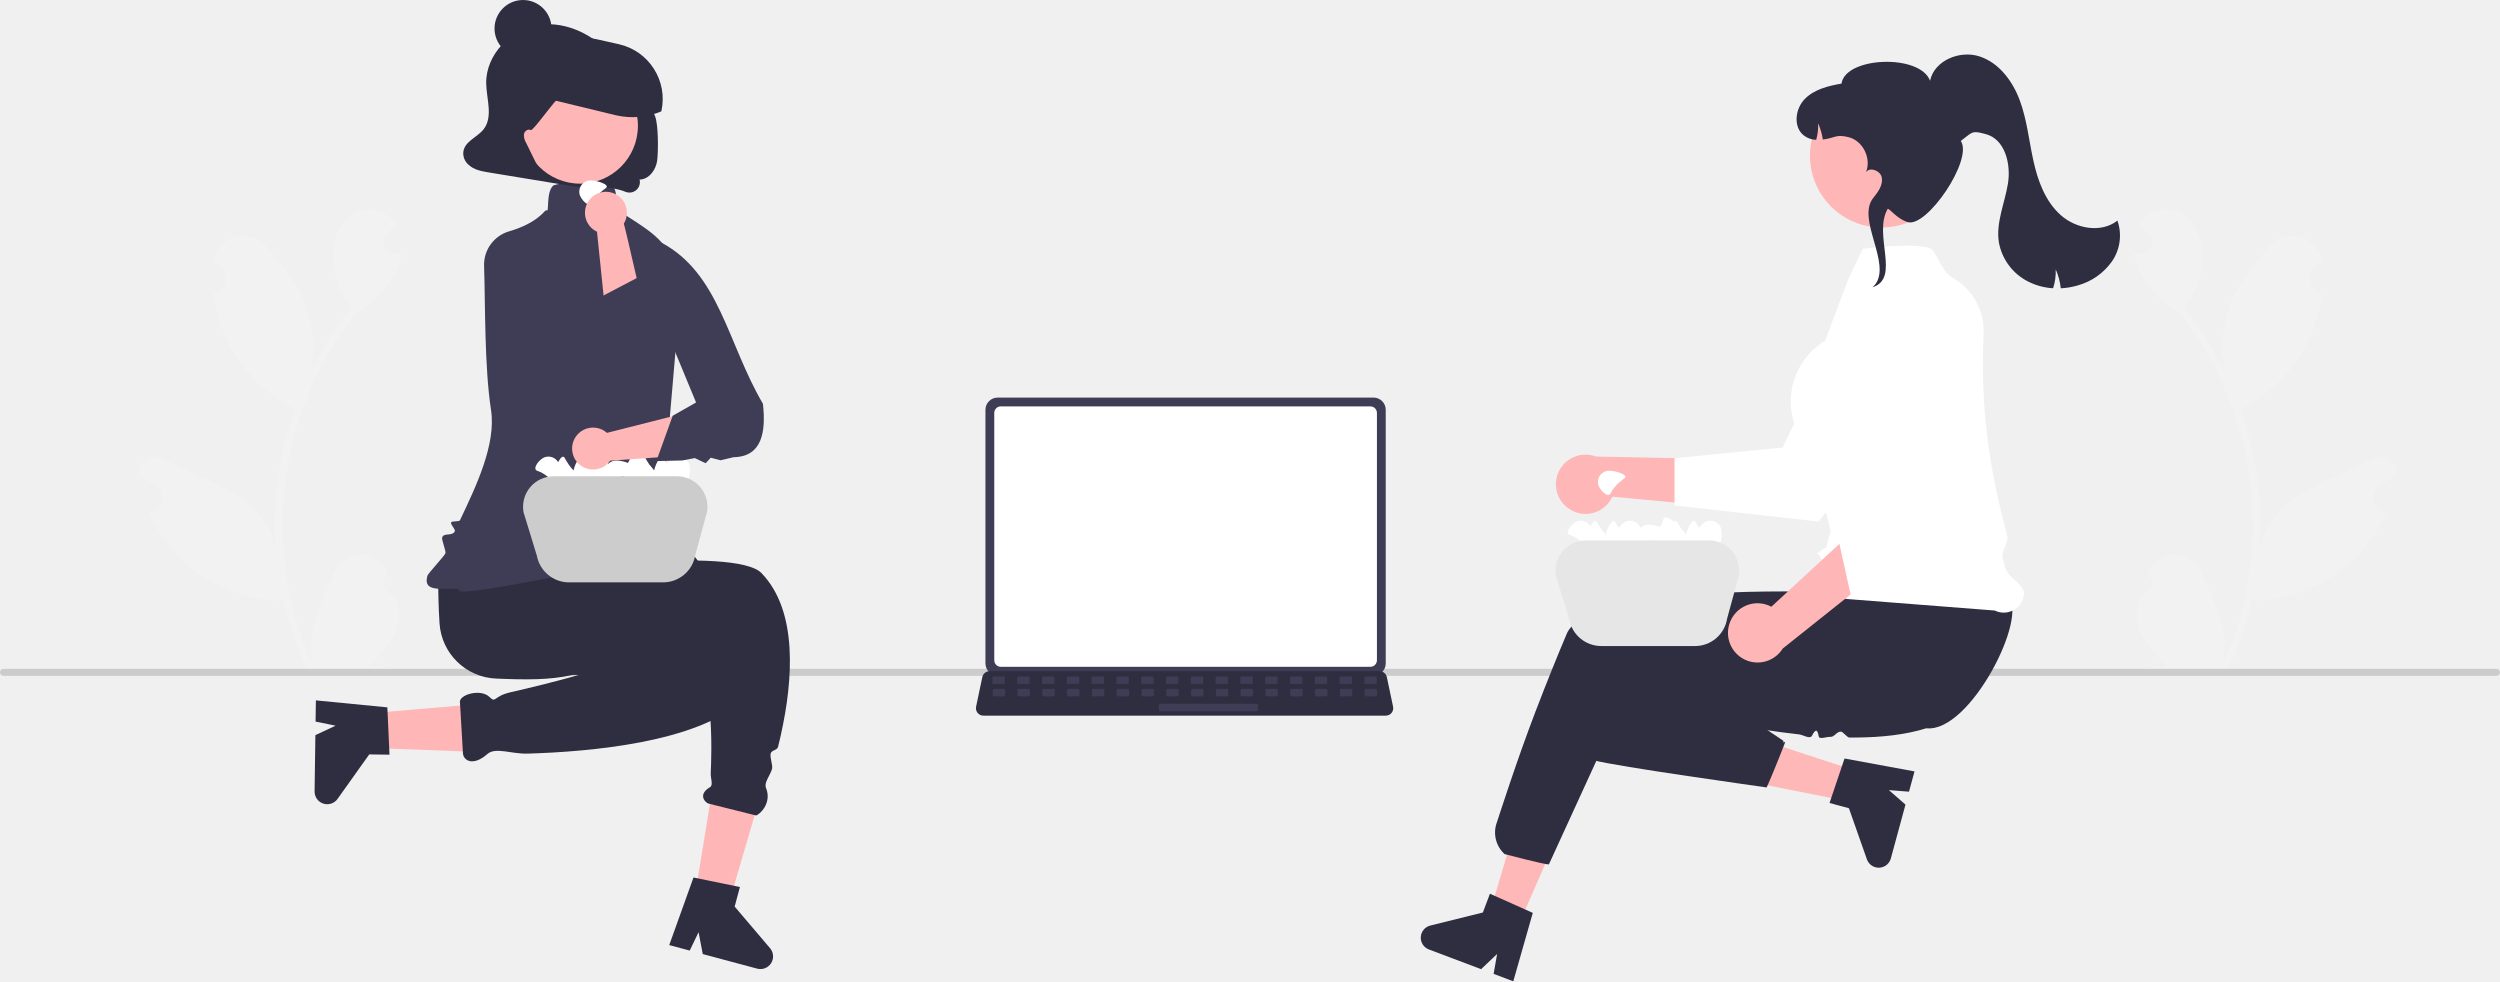
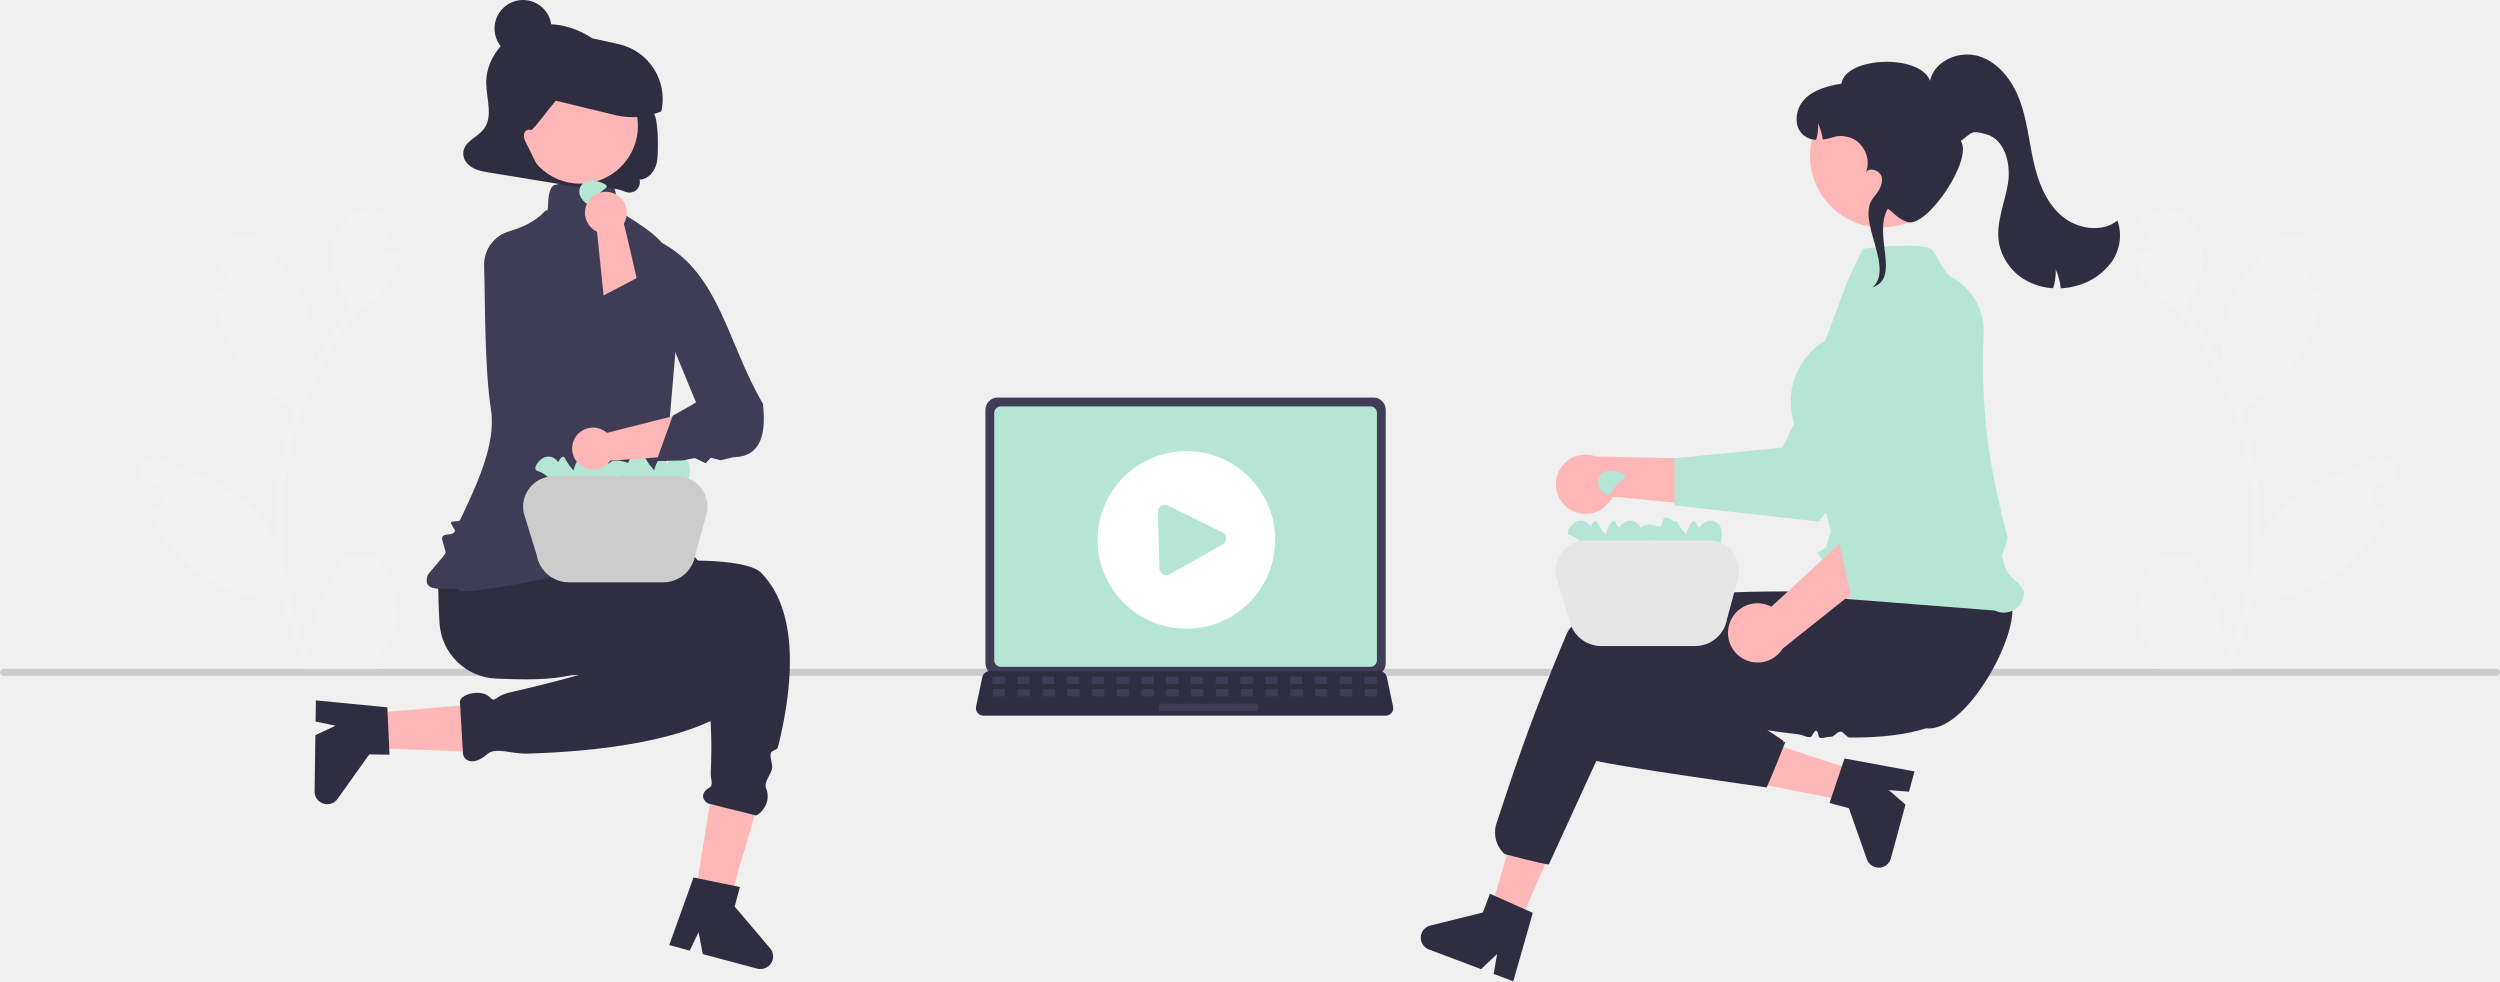
<svg xmlns="http://www.w3.org/2000/svg" data-name="Layer 1" width="844.67" height="331.552" viewBox="0 0 844.67 331.552">
  <path d="M310.953,485.024a3.613,3.613,0,0,1-2.619-6.263c.091-.362.156-.622.248-.984a9.707,9.707,0,0,0-17.997-.17c-4.282,10.023-9.825,20.4-7.068,31.44-18.206-38.585-12.015-86.582,14.891-119.58,7.437-4.097,13.465-11.376,15.034-19.827-3.681,1.247-8.27-1.747-5.502-5.624,1.2-1.482,2.411-2.952,3.61-4.434-13.982-14.89-30.641,8.512-15.251,28.609a115.847,115.847,0,0,0-13.011,20.352,48.709,48.709,0,0,0-2.908-22.624c-2.783-6.715-8.001-12.37-12.595-18.175-5.586-7.073-17.083-3.81-17.835,5.166,5.155,1.694,5.825,9.141-.072,10.16,1.545,16.698,12.453,32.043,27.478,39.366a116.299,116.299,0,0,0-6.355,48.611c-2.652-19.25-23.316-23.921-37.759-31.572a5.626,5.626,0,0,0-8.58,5.699,32.495,32.495,0,0,1,5.696,3.005,4.911,4.911,0,0,1-2.282,8.965c7.28,18.018,26.102,30.117,45.434,30.049a119.563,119.563,0,0,0,8.032,23.447H310.234c.103-.319.195-.648.288-.967a32.598,32.598,0,0,1-7.939-.473c7.026-8.319,12.46-12.563,8.371-24.177Z" transform="translate(-177.665 -284.224)" fill="#f2f2f2" />
  <path d="M901.054,485.024a3.613,3.613,0,0,0,2.619-6.263c-.091-.362-.156-.622-.248-.984a9.707,9.707,0,0,1,17.997-.17c4.282,10.023,9.825,20.4,7.068,31.44,18.206-38.585,12.015-86.582-14.891-119.58-7.437-4.097-13.465-11.376-15.034-19.827,3.681,1.247,8.27-1.747,5.502-5.624-1.2-1.482-2.411-2.952-3.61-4.434,13.982-14.89,30.641,8.512,15.251,28.609a115.847,115.847,0,0,1,13.011,20.352,48.709,48.709,0,0,1,2.908-22.624c2.783-6.715,8.001-12.37,12.595-18.175,5.586-7.073,17.083-3.81,17.835,5.166-5.155,1.694-5.825,9.141.072,10.16-1.545,16.698-12.453,32.043-27.478,39.366a116.299,116.299,0,0,1,6.355,48.611c2.652-19.25,23.316-23.921,37.759-31.572a5.626,5.626,0,0,1,8.58,5.699A32.495,32.495,0,0,0,981.648,448.18a4.911,4.911,0,0,0,2.282,8.965c-7.28,18.018-26.102,30.117-45.434,30.049a119.562,119.562,0,0,1-8.032,23.447H901.773c-.103-.319-.195-.648-.288-.967a32.598,32.598,0,0,0,7.939-.473c-7.026-8.319-12.46-12.563-8.371-24.177Z" transform="translate(-177.665 -284.224)" fill="#f2f2f2" />
  <path d="M177.665,511.387a1.186,1.186,0,0,0,1.19,1.19h842.29a1.19,1.19,0,0,0,0-2.38H178.855A1.187,1.187,0,0,0,177.665,511.387Z" transform="translate(-177.665 -284.224)" fill="#ccc" />
  <path d="M326.17,494.865c-.399-5.847-.401-11.429-.516-15.733-.233-8.766,18.673-8.141,28.839-8.411l36.913-1.75c10.166-.27,18.627,6.642,18.86,15.408s-7.848,16.118-18.014,16.389c-14.932,12.961-26.514,13.592-46.998,12.725A19.981,19.981,0,0,1,326.17,494.865Z" transform="translate(-177.665 -284.224)" fill="#2f2e41" />
  <polygon points="233.382 311.33 243.958 313.058 255.656 273.087 240.047 270.537 233.382 311.33" fill="#ffb6b6" />
  <path d="M415.25,512.207c-19.719,4.849-34.279-.612-46.272.096C362.161,500.8,340.4,486.189,352.273,480.039c6.612-3.425,73.828-11.321,82.652-2.208,12.424,12.831,10.689,36.168,6.575,54.659q-.165.74-.334,1.47-.313,1.346-.639,2.652c-.274,1.097-2.166,1.079-2.449,2.126-.398,1.478.811,3.994.409,5.354-.689,2.33-2.772,4.521-2.007,6.377,2.109,5.119-2.246,9.098-3.401,9.269l-16-4c-1.13-.266-3.781-3.074.457-5.539,1.2-.698.187-2.983.265-4.735.048-1.077.091-2.212.124-3.393.044-1.569.072-3.218.075-4.915C418.015,528.782,417.431,519.222,415.25,512.207Z" transform="translate(-177.665 -284.224)" fill="#2f2e41" />
  <path d="M411.973,580.704l15.683,3.212L425.885,590.529l11.962,14.065a4.277,4.277,0,0,1-4.364,6.902l-18.377-4.921-1.416-7.39-2.988,6.211-6.929-1.855Z" transform="translate(-177.665 -284.224)" fill="#2f2e41" />
  <polygon points="116.249 241.73 117.164 252.407 158.783 253.959 157.432 238.2 116.249 241.73" fill="#ffb6b6" />
  <path d="M395.163,504.712c-18.189-6.661-24.99-22.897-30.837-39.935,9.483-9.427,22.538-23.561,31.409-13.556,4.94,5.572,44.25,53.361,37.577,64.148-10.268,16.597-43.775,21.699-69.035,23.12q-2.317.13-4.534.221-2.036.084-3.97.14c-5.218.151-10.716-2.268-13.418.116-4.868,4.297-8.114,2.225-8.274-.228l-1-17c-.729-2.735,6.938-5.027,10-2,2.2,2.175,1.261-.297,7.036-1.613C364.076,514.944,383.387,510.004,395.163,504.712Z" transform="translate(-177.665 -284.224)" fill="#2f2e41" />
  <path d="M308.539,523.215l.727,15.992-6.846-.097-10.707,15.042a4.277,4.277,0,0,1-7.76-2.54l.27-19.022,6.818-3.183-6.753-1.376.102-7.172Z" transform="translate(-177.665 -284.224)" fill="#2f2e41" />
  <path d="M332.691,483.711a.501.501,0,0,1,.016-.519c-6.142-.228-12.239,1.179-10.628-4.453.23-.805,5.758-6.688,6.08-7.57.28-.766-1.418-4.612-1.08-5.43.661-1.603,3.432-.25,4.254-2.025.289-.625-1.556-2.333-1.254-2.975.284-.604,2.716-.142,3.009-.761,5.502-11.625,12.251-25.651,10.476-37.236-2.249-14.682-1.907-35.517-2.342-48.693a11.758,11.758,0,0,1,8.506-11.68c4.013-1.167,8.824-3.223,12.017-6.782.835-.931.936.739,1.043-1.532.13-2.765.265-5.625,1.741-7.102l.064-.064.086-.029c6.216-2.07,16.711-.731,19.831-.01l.135.032.084.111c1.29,1.702,1.219,4.426,1.15,7.059-.062,2.37-.12.793.93,1.468q1.219.784,2.343,1.499c9.238,5.892,13.875,8.851,17.272,18.476a19.191,19.191,0,0,1,1.18,8.788c-1.212,9.632-6.359,80.231-8.42,82.693-.535.639.855,1.749,1.431,2.577.826,1.189-1.798,2.216-2.209,3.002-.28.535-1.003.785-2.277.785C391.329,473.338,334.088,486.321,332.691,483.711Zm.658-.099Z" transform="translate(-177.665 -284.224)" fill="#3f3d56" />
-   <path d="M372.75,444.19c1.788,1.123-1.712,3.823-3.823,3.823a3.823,3.823,0,0,1-3.823-3.823c0-2.111,2.369-7.128,3.345-5.256C368.716,439.445,370.417,442.725,372.75,444.19Z" transform="translate(-177.665 -284.224)" fill="#ffffff" />
-   <path d="M378.962,444.19c1.788,1.123-1.712,3.823-3.823,3.823a3.823,3.823,0,0,1-3.823-3.823c0-2.111,2.369-7.128,3.345-5.256C374.928,439.445,376.629,442.725,378.962,444.19Z" transform="translate(-177.665 -284.224)" fill="#ffffff" />
-   <path d="M375.993,443.332c-2.023-.606.631-4.141,2.666-4.703a3.823,3.823,0,0,1,4.703,2.666c.562,2.035-.384,7.502-1.824,5.958C381.146,446.831,378.632,444.122,375.993,443.332Z" transform="translate(-177.665 -284.224)" fill="#ffffff" />
-   <path d="M399.988,444.19c1.788,1.123-1.712,3.823-3.823,3.823a3.823,3.823,0,0,1-3.823-3.823c0-2.111,2.369-7.128,3.345-5.256C395.954,439.445,397.654,442.725,399.988,444.19Z" transform="translate(-177.665 -284.224)" fill="#ffffff" />
-   <path d="M406.2,444.19c1.788,1.123-1.712,3.823-3.823,3.823a3.823,3.823,0,0,1-3.823-3.823c0-2.111,2.369-7.128,3.345-5.256C402.166,439.445,403.866,442.725,406.2,444.19Z" transform="translate(-177.665 -284.224)" fill="#ffffff" />
-   <path d="M403.231,443.332c-2.023-.606.631-4.141,2.666-4.703a3.823,3.823,0,0,1,4.703,2.666c.562,2.035-.384,7.502-1.824,5.958C408.383,446.831,405.87,444.122,403.231,443.332Z" transform="translate(-177.665 -284.224)" fill="#ffffff" />
-   <path d="M359.268,443.332c-2.023-.606.631-4.141,2.666-4.703a3.823,3.823,0,0,1,4.703,2.666c.562,2.035-.384,7.502-1.824,5.958C364.421,446.831,361.907,444.122,359.268,443.332Z" transform="translate(-177.665 -284.224)" fill="#ffffff" />
-   <path d="M386.454,447.418c-.855,1.93-4.029-1.147-4.331-3.236a3.823,3.823,0,0,1,3.236-4.331c2.09-.302,7.394,1.324,5.681,2.558C390.572,442.746,387.569,444.899,386.454,447.418Z" transform="translate(-177.665 -284.224)" fill="#ffffff" />
-   <path d="M393.783,441.016c.509-2.049,4.166.434,4.824,2.441a3.823,3.823,0,0,1-2.44,4.824c-2.006.658-7.512-.028-6.037-1.54C390.532,446.328,393.118,443.69,393.783,441.016Z" transform="translate(-177.665 -284.224)" fill="#ffffff" />
-   <path d="M390.916,438.149c.509-2.049,4.166.434,4.824,2.441a3.823,3.823,0,0,1-2.441,4.824c-2.006.658-7.512-.028-6.037-1.54C387.665,443.461,390.251,440.822,390.916,438.149Z" transform="translate(-177.665 -284.224)" fill="#ffffff" />
+   <path d="M372.75,444.19c1.788,1.123-1.712,3.823-3.823,3.823a3.823,3.823,0,0,1-3.823-3.823c0-2.111,2.369-7.128,3.345-5.256C368.716,439.445,370.417,442.725,372.75,444.19Z" transform="translate(-177.665 -284.224)" fill="#b5e6d5" />
+   <path d="M378.962,444.19c1.788,1.123-1.712,3.823-3.823,3.823a3.823,3.823,0,0,1-3.823-3.823c0-2.111,2.369-7.128,3.345-5.256C374.928,439.445,376.629,442.725,378.962,444.19Z" transform="translate(-177.665 -284.224)" fill="#b5e6d5" />
+   <path d="M375.993,443.332c-2.023-.606.631-4.141,2.666-4.703a3.823,3.823,0,0,1,4.703,2.666c.562,2.035-.384,7.502-1.824,5.958C381.146,446.831,378.632,444.122,375.993,443.332Z" transform="translate(-177.665 -284.224)" fill="#b5e6d5" />
+   <path d="M399.988,444.19c1.788,1.123-1.712,3.823-3.823,3.823a3.823,3.823,0,0,1-3.823-3.823c0-2.111,2.369-7.128,3.345-5.256C395.954,439.445,397.654,442.725,399.988,444.19Z" transform="translate(-177.665 -284.224)" fill="#b5e6d5" />
+   <path d="M406.2,444.19c1.788,1.123-1.712,3.823-3.823,3.823a3.823,3.823,0,0,1-3.823-3.823c0-2.111,2.369-7.128,3.345-5.256C402.166,439.445,403.866,442.725,406.2,444.19Z" transform="translate(-177.665 -284.224)" fill="#b5e6d5" />
+   <path d="M403.231,443.332c-2.023-.606.631-4.141,2.666-4.703a3.823,3.823,0,0,1,4.703,2.666c.562,2.035-.384,7.502-1.824,5.958C408.383,446.831,405.87,444.122,403.231,443.332Z" transform="translate(-177.665 -284.224)" fill="#b5e6d5" />
+   <path d="M359.268,443.332c-2.023-.606.631-4.141,2.666-4.703a3.823,3.823,0,0,1,4.703,2.666c.562,2.035-.384,7.502-1.824,5.958C364.421,446.831,361.907,444.122,359.268,443.332Z" transform="translate(-177.665 -284.224)" fill="#b5e6d5" />
+   <path d="M386.454,447.418c-.855,1.93-4.029-1.147-4.331-3.236a3.823,3.823,0,0,1,3.236-4.331c2.09-.302,7.394,1.324,5.681,2.558C390.572,442.746,387.569,444.899,386.454,447.418Z" transform="translate(-177.665 -284.224)" fill="#b5e6d5" />
+   <path d="M393.783,441.016c.509-2.049,4.166.434,4.824,2.441a3.823,3.823,0,0,1-2.44,4.824c-2.006.658-7.512-.028-6.037-1.54C390.532,446.328,393.118,443.69,393.783,441.016Z" transform="translate(-177.665 -284.224)" fill="#b5e6d5" />
+   <path d="M390.916,438.149c.509-2.049,4.166.434,4.824,2.441a3.823,3.823,0,0,1-2.441,4.824c-2.006.658-7.512-.028-6.037-1.54C387.665,443.461,390.251,440.822,390.916,438.149Z" transform="translate(-177.665 -284.224)" fill="#b5e6d5" />
  <path d="M354.557,457.314l4.491,14.642A11.045,11.045,0,0,0,369.906,480.985h31.774a11.005,11.005,0,0,0,10.896-9.246l.011-.048,3.978-14.577a10.313,10.313,0,0,0-10.18-11.968H364.702a10.313,10.313,0,0,0-10.145,12.168Z" transform="translate(-177.665 -284.224)" fill="#ccc" />
  <path d="M382.751,430.475l27.549-6.986,4.282,14.175s-29.639,2.195-30.747,2.205a7.089,7.089,0,1,1-1.085-9.394Z" transform="translate(-177.665 -284.224)" fill="#ffb6b6" />
  <path d="M401.136,366.195c19.643,10.497,22.251,33.896,34.303,54.461,1.054,9.509-.297,17.866-9.863,18.035l-4.497,1.047-3.272-.868-1.728,1.868-3.661-1.744-4.228.809-8.765.202,5.53-15.318,7.886-4.48-9.321-22.548Z" transform="translate(-177.665 -284.224)" fill="#3f3d56" />
  <path d="M341.105,327.84c3.205-4.168.935-10.132.832-15.415-.193-9.858,8.515-18.535,17.971-19.818,9.456-1.283,18.884,3.671,25.115,11.017,6.108,7.202,10.691,10.977,13.998,19.961,1.109,3.013,1.077,11.588.692,14.812-.385,3.225-2.825,6.472-5.953,6.497a3.532,3.532,0,0,1-4.675,4.171c-5.445-2.374-16.576-1.693-16.576-1.693q-14.807-2.437-29.614-4.874c-2.529-.416-5.15-.867-7.085-2.749a5.108,5.108,0,0,1-1.622-3.95C334.446,331.979,338.896,330.714,341.105,327.84Z" transform="translate(-177.665 -284.224)" fill="#2f2e41" />
  <circle cx="195.994" cy="42.514" r="19.537" fill="#ffb6b6" />
  <path d="M385.456,323.097l-25.56-6.189a4.343,4.343,0,0,1-3.249-5.114,18.852,18.852,0,0,1,22.509-14.341l7.569,1.695A19.003,19.003,0,0,1,401.116,321.844l0,0-.159.066a25.001,25.001,0,0,1-15.067,1.288C385.746,323.165,385.6,323.132,385.456,323.097Z" transform="translate(-177.665 -284.224)" fill="#2f2e41" />
  <path d="M360.18,342.195l-4.756-9.713a4.884,4.884,0,0,1-.73-2.952c.191-1.014,1.381-1.88,2.267-1.35.822.491,8.808-11.179,9.742-10.967.968.22,1.574-1.001,1.803-1.967.869-3.661-2.998-.387-3.193-4.144s-4.721-1.578-7.682-3.9-7.625-2.613-10.356-.025c-2.025,1.919-2.626,4.866-3.032,7.626a127.262,127.262,0,0,0-1.355,19.345c.01,1.59.151,3.396,1.391,4.391a5.518,5.518,0,0,0,2.335.902l10.174,2.226" transform="translate(-177.665 -284.224)" fill="#2f2e41" />
  <circle cx="176.711" cy="9.63" r="9.628" fill="#2f2e41" />
  <path d="M510.617,422.667v85.704a4.122,4.122,0,0,0,4.119,4.119H641.74a4.122,4.122,0,0,0,4.119-4.119v-85.704a4.124,4.124,0,0,0-4.119-4.115H514.736A4.124,4.124,0,0,0,510.617,422.667Z" transform="translate(-177.665 -284.224)" fill="#3f3d56" />
-   <path d="M513.596,423.733v83.58a2.205,2.205,0,0,0,2.201,2.201H640.683a2.205,2.205,0,0,0,2.201-2.201V423.733a2.206,2.206,0,0,0-2.201-2.206H515.797A2.206,2.206,0,0,0,513.596,423.733Z" transform="translate(-177.665 -284.224)" fill="#ffffff" />
+   <path d="M513.596,423.733v83.58a2.205,2.205,0,0,0,2.201,2.201H640.683a2.205,2.205,0,0,0,2.201-2.201V423.733a2.206,2.206,0,0,0-2.201-2.206H515.797A2.206,2.206,0,0,0,513.596,423.733Z" transform="translate(-177.665 -284.224)" fill="#b5e6d5" />
  <path d="M507.96,525.085a2.47,2.47,0,0,0,1.943.93H645.896a2.502,2.502,0,0,0,2.446-3.016l-2.111-10.027a2.507,2.507,0,0,0-1.558-1.818,2.425,2.425,0,0,0-.888-.168H512.006a2.425,2.425,0,0,0-.888.168,2.507,2.507,0,0,0-1.558,1.818l-2.111,10.027A2.5,2.5,0,0,0,507.96,525.085Z" transform="translate(-177.665 -284.224)" fill="#2f2e41" />
  <rect x="638.63" y="512.793" width="4.188" height="2.513" rx="0.488" transform="translate(1103.784 743.8743) rotate(-180)" fill="#3f3d56" />
  <rect x="630.253" y="512.793" width="4.188" height="2.513" rx="0.488" transform="translate(1087.03 743.8743) rotate(-180)" fill="#3f3d56" />
  <rect x="621.876" y="512.793" width="4.188" height="2.513" rx="0.488" transform="translate(1070.276 743.8743) rotate(-180)" fill="#3f3d56" />
  <rect x="613.499" y="512.793" width="4.188" height="2.513" rx="0.488" transform="translate(1053.522 743.8743) rotate(-180)" fill="#3f3d56" />
  <rect x="605.123" y="512.793" width="4.188" height="2.513" rx="0.488" transform="translate(1036.769 743.8743) rotate(-180)" fill="#3f3d56" />
  <rect x="596.746" y="512.793" width="4.188" height="2.513" rx="0.488" transform="translate(1020.015 743.8743) rotate(-180)" fill="#3f3d56" />
  <rect x="588.369" y="512.793" width="4.188" height="2.513" rx="0.488" transform="translate(1003.261 743.8743) rotate(-180)" fill="#3f3d56" />
  <rect x="579.992" y="512.793" width="4.188" height="2.513" rx="0.488" transform="translate(986.5066 743.8743) rotate(-180)" fill="#3f3d56" />
  <rect x="571.615" y="512.793" width="4.188" height="2.513" rx="0.488" transform="translate(969.7527 743.8743) rotate(-180)" fill="#3f3d56" />
  <rect x="563.238" y="512.793" width="4.188" height="2.513" rx="0.488" transform="translate(952.9987 743.8743) rotate(-180)" fill="#3f3d56" />
  <rect x="554.861" y="512.793" width="4.188" height="2.513" rx="0.488" transform="translate(936.2447 743.8743) rotate(-180)" fill="#3f3d56" />
  <rect x="546.484" y="512.793" width="4.188" height="2.513" rx="0.488" transform="translate(919.4908 743.8743) rotate(-180)" fill="#3f3d56" />
  <rect x="538.107" y="512.793" width="4.188" height="2.513" rx="0.488" transform="translate(902.7368 743.8743) rotate(-180)" fill="#3f3d56" />
  <rect x="529.73" y="512.793" width="4.188" height="2.513" rx="0.488" transform="translate(885.9828 743.8743) rotate(-180)" fill="#3f3d56" />
  <rect x="521.353" y="512.793" width="4.188" height="2.513" rx="0.488" transform="translate(869.2289 743.8743) rotate(-180)" fill="#3f3d56" />
  <rect x="512.976" y="512.793" width="4.188" height="2.513" rx="0.488" transform="translate(852.4749 743.8743) rotate(-180)" fill="#3f3d56" />
  <rect x="638.729" y="516.981" width="4.188" height="2.513" rx="0.488" transform="translate(1103.982 752.2513) rotate(-180)" fill="#3f3d56" />
  <rect x="630.352" y="516.981" width="4.188" height="2.513" rx="0.488" transform="translate(1087.228 752.2513) rotate(-180)" fill="#3f3d56" />
  <rect x="621.975" y="516.981" width="4.188" height="2.513" rx="0.488" transform="translate(1070.474 752.2513) rotate(-180)" fill="#3f3d56" />
  <rect x="613.598" y="516.981" width="4.188" height="2.513" rx="0.488" transform="translate(1053.72 752.2513) rotate(-180)" fill="#3f3d56" />
  <rect x="605.221" y="516.981" width="4.188" height="2.513" rx="0.488" transform="translate(1036.966 752.2513) rotate(-180)" fill="#3f3d56" />
  <rect x="596.845" y="516.981" width="4.188" height="2.513" rx="0.488" transform="translate(1020.213 752.2513) rotate(-180)" fill="#3f3d56" />
  <rect x="588.468" y="516.981" width="4.188" height="2.513" rx="0.488" transform="translate(1003.459 752.2513) rotate(-180)" fill="#3f3d56" />
  <rect x="580.091" y="516.981" width="4.188" height="2.513" rx="0.488" transform="translate(986.7046 752.2513) rotate(-180)" fill="#3f3d56" />
  <rect x="571.714" y="516.981" width="4.188" height="2.513" rx="0.488" transform="translate(969.9506 752.2513) rotate(-180)" fill="#3f3d56" />
  <rect x="563.337" y="516.981" width="4.188" height="2.513" rx="0.488" transform="translate(953.1967 752.2513) rotate(-180)" fill="#3f3d56" />
  <rect x="554.96" y="516.981" width="4.188" height="2.513" rx="0.488" transform="translate(936.4427 752.2513) rotate(-180)" fill="#3f3d56" />
  <rect x="546.583" y="516.981" width="4.188" height="2.513" rx="0.488" transform="translate(919.6888 752.2513) rotate(-180)" fill="#3f3d56" />
  <rect x="538.206" y="516.981" width="4.188" height="2.513" rx="0.488" transform="translate(902.9348 752.2513) rotate(-180)" fill="#3f3d56" />
  <rect x="529.829" y="516.981" width="4.188" height="2.513" rx="0.488" transform="translate(886.1808 752.2513) rotate(-180)" fill="#3f3d56" />
  <rect x="521.452" y="516.981" width="4.188" height="2.513" rx="0.488" transform="translate(869.4269 752.2513) rotate(-180)" fill="#3f3d56" />
  <rect x="513.075" y="516.981" width="4.188" height="2.513" rx="0.488" transform="translate(852.6729 752.2513) rotate(-180)" fill="#3f3d56" />
  <rect x="569.2" y="522.007" width="33.508" height="2.513" rx="0.488" transform="translate(994.2439 762.3037) rotate(-180)" fill="#3f3d56" />
  <circle cx="400.838" cy="182.418" r="30" fill="#fff" />
-   <path d="M571.768,478.541a2.319,2.319,0,0,1-1.126-.262,2.289,2.289,0,0,1-1.254-2.001L568.893,457.126a2.319,2.319,0,0,1,3.511-2.049l18.414,9.107a2.319,2.319,0,0,1,.101,3.914L572.999,478.142A2.308,2.308,0,0,1,571.768,478.541Z" transform="translate(-177.665 -284.224)" fill="#ffffff" />
+   <path d="M571.768,478.541a2.319,2.319,0,0,1-1.126-.262,2.289,2.289,0,0,1-1.254-2.001L568.893,457.126a2.319,2.319,0,0,1,3.511-2.049l18.414,9.107a2.319,2.319,0,0,1,.101,3.914L572.999,478.142A2.308,2.308,0,0,1,571.768,478.541Z" transform="translate(-177.665 -284.224)" fill="#b5e6d5" />
  <polygon points="512.525 313.828 502.965 309.565 514.88 269.765 528.989 276.057 512.525 313.828" fill="#ffb8b8" />
  <path d="M693.033,591.529,682.69,586.906l-1.622-.727-2.391,6.35-17.756,4.407a4.239,4.239,0,0,0-.478,8.082l17.641,6.655,5.407-5.133-1.181,6.727,6.644,2.508,6.593-23.121Z" transform="translate(-177.665 -284.224)" fill="#2f2e41" />
  <path d="M707.736,456.103a9.948,9.948,0,0,0,14.702-4.067l35.198,3.292-8.641-16.211-32.1-.641a10.002,10.002,0,0,0-9.159,17.627Z" transform="translate(-177.665 -284.224)" fill="#ffb6b6" />
-   <path d="M743.426,454.994l48.707,5.461.168-.215c.321-.411,32.192-41.207,37.547-50.918a29.362,29.362,0,0,0,3.4-19.231l-.037-.162-.127-.107a14.9,14.9,0,0,0-18.632-.409,105.543,105.543,0,0,0-30.458,37.635L779.967,435.435l-36.541,3.604Z" transform="translate(-177.665 -284.224)" fill="#ffffff" />
+   <path d="M743.426,454.994l48.707,5.461.168-.215c.321-.411,32.192-41.207,37.547-50.918a29.362,29.362,0,0,0,3.4-19.231l-.037-.162-.127-.107a14.9,14.9,0,0,0-18.632-.409,105.543,105.543,0,0,0-30.458,37.635L779.967,435.435l-36.541,3.604Z" transform="translate(-177.665 -284.224)" fill="#b5e6d5" />
  <path d="M852.639,480.373l1.407,3.175c.439,2.922,2.144.015,1.994,2.493,7.247,5.969-12.617,45.87-27.543,44.246-6.92,2.174-15.077,3.061-23.603,3.121q-1.242.011-2.494-.003c-.532-.006-2.166-1.98-2.7-1.992-1.604-.036-2.115,1.867-3.73,1.781-1.277-.067-3.629,1.021-3.834-.243-.443-2.724-1.268-2.107-2.242-.179-.676,1.337-2.981-.273-4.461-.432-8.548-.919-16.82-2.319-23.971-3.757-2.662-.528-5.165-1.067-7.469-1.591-4.363-.982-8.012-1.9-10.655-2.598-2.977-.778-4.672-1.281-4.672-1.281l-21.234,17.275-16.453,35.898c-1.266.115-14.958-3.49-14.958-3.49a9.878,9.878,0,0,1-2.594-10.774c.838-2.508,6.771-21.05,12.978-37.24,1.84-4.806,3.744-9.683,5.704-14.534,1.605-3.984,3.241-7.953,4.896-11.866,2.877-6.786,16.778-10.445,33.146-12.365.833-.095,1.67-.189,2.513-.279,8.341-.878,17.191-1.331,25.468-1.541,4.143-.105,8.142-.145,11.861-.15q1.802,0,3.505.01h.005c3.066.015,5.888.06,8.371.11.484.01.952.025,1.411.035h.005c.309.005.613.015.912.02,5.43.14,8.76.309,8.76.309l-.273-9.459,1.829-2.716.249-1.944v-.005l.03-.244.204-.005,3.59-.07,30.175-.588,12.852-.545Z" transform="translate(-177.665 -284.224)" fill="#2f2e41" />
  <polygon points="629.09 261.091 625.757 271.013 585.004 262.939 589.924 248.295 629.09 261.091" fill="#ffb8b8" />
  <path d="M799.992,543.105l-3.618,10.736-.569,1.684,6.548,1.776,6.076,17.256a4.239,4.239,0,0,0,8.091-.293l4.947-18.194-5.624-4.894,6.809.535,1.865-6.853-23.643-4.363Z" transform="translate(-177.665 -284.224)" fill="#2f2e41" />
  <path d="M780.268,534.561c-.462,1.303.902-.489.409.802-1.899,5.006-5.431,13.536-6.124,14.914-.27-.053-51.517-7.183-58.428-9.193l10.655-27.017,1.196-3.029,17.651,6.293,6.046,5.17,13.201,1.692Z" transform="translate(-177.665 -284.224)" fill="#2f2e41" />
  <circle cx="635.776" cy="52.618" r="24.244" fill="#ffb6b6" />
-   <path d="M721.515,465.845c1.781,1.118-1.705,3.808-3.808,3.808a3.808,3.808,0,0,1-3.808-3.808c0-2.103,2.36-7.101,3.332-5.236C717.496,461.118,719.19,464.386,721.515,465.845Z" transform="translate(-177.665 -284.224)" fill="#ffffff" />
-   <path d="M727.703,465.845c1.781,1.118-1.705,3.808-3.808,3.808a3.808,3.808,0,0,1-3.808-3.808c0-2.103,2.36-7.101,3.332-5.236C723.684,461.118,725.379,464.386,727.703,465.845Z" transform="translate(-177.665 -284.224)" fill="#ffffff" />
-   <path d="M724.745,464.991c-2.015-.603.629-4.125,2.656-4.685a3.808,3.808,0,0,1,4.685,2.656c.56,2.027-.383,7.473-1.817,5.935C729.878,468.476,727.375,465.778,724.745,464.991Z" transform="translate(-177.665 -284.224)" fill="#ffffff" />
-   <path d="M748.649,465.845c1.781,1.118-1.705,3.808-3.808,3.808a3.808,3.808,0,0,1-3.808-3.808c0-2.103,2.36-7.101,3.332-5.236C744.63,461.118,746.324,464.386,748.649,465.845Z" transform="translate(-177.665 -284.224)" fill="#ffffff" />
-   <path d="M754.837,465.845c1.781,1.118-1.705,3.808-3.808,3.808a3.808,3.808,0,0,1-3.808-3.808c0-2.103,2.36-7.101,3.332-5.236C750.819,461.118,752.513,464.386,754.837,465.845Z" transform="translate(-177.665 -284.224)" fill="#ffffff" />
-   <path d="M751.88,464.991c-2.015-.603.629-4.125,2.656-4.685a3.808,3.808,0,0,1,4.685,2.656c.56,2.027-.383,7.473-1.817,5.935C757.013,468.476,754.509,465.778,751.88,464.991Z" transform="translate(-177.665 -284.224)" fill="#ffffff" />
-   <path d="M708.084,464.991c-2.015-.603.629-4.125,2.656-4.685a3.808,3.808,0,0,1,4.685,2.656c.56,2.027-.383,7.473-1.817,5.935C713.217,468.476,710.713,465.778,708.084,464.991Z" transform="translate(-177.665 -284.224)" fill="#ffffff" />
-   <path d="M735.166,469.061c-.852,1.923-4.013-1.142-4.314-3.224a3.808,3.808,0,0,1,3.224-4.314c2.082-.301,7.366,1.319,5.66,2.548C739.269,464.406,736.277,466.551,735.166,469.061Z" transform="translate(-177.665 -284.224)" fill="#ffffff" />
-   <path d="M742.468,462.683c.507-2.041,4.15.433,4.806,2.431a3.808,3.808,0,0,1-2.431,4.806c-1.998.656-7.483-.028-6.014-1.534C739.229,467.975,741.806,465.347,742.468,462.683Z" transform="translate(-177.665 -284.224)" fill="#ffffff" />
-   <path d="M739.611,459.827c.507-2.041,4.15.433,4.806,2.431a3.808,3.808,0,0,1-2.431,4.806c-1.998.656-7.483-.028-6.014-1.534C736.373,465.119,738.949,462.49,739.611,459.827Z" transform="translate(-177.665 -284.224)" fill="#ffffff" />
-   <path d="M721.895,450.834c-.852,1.923-4.013-1.142-4.314-3.224a3.808,3.808,0,0,1,3.224-4.314c2.082-.301,7.366,1.319,5.66,2.548C725.998,446.179,723.007,448.324,721.895,450.834Z" transform="translate(-177.665 -284.224)" fill="#ffffff" />
+   <path d="M721.515,465.845c1.781,1.118-1.705,3.808-3.808,3.808a3.808,3.808,0,0,1-3.808-3.808c0-2.103,2.36-7.101,3.332-5.236C717.496,461.118,719.19,464.386,721.515,465.845Z" transform="translate(-177.665 -284.224)" fill="#b5e6d5" />
+   <path d="M727.703,465.845c1.781,1.118-1.705,3.808-3.808,3.808a3.808,3.808,0,0,1-3.808-3.808c0-2.103,2.36-7.101,3.332-5.236C723.684,461.118,725.379,464.386,727.703,465.845Z" transform="translate(-177.665 -284.224)" fill="#b5e6d5" />
+   <path d="M724.745,464.991c-2.015-.603.629-4.125,2.656-4.685a3.808,3.808,0,0,1,4.685,2.656c.56,2.027-.383,7.473-1.817,5.935C729.878,468.476,727.375,465.778,724.745,464.991Z" transform="translate(-177.665 -284.224)" fill="#b5e6d5" />
+   <path d="M748.649,465.845c1.781,1.118-1.705,3.808-3.808,3.808a3.808,3.808,0,0,1-3.808-3.808c0-2.103,2.36-7.101,3.332-5.236C744.63,461.118,746.324,464.386,748.649,465.845Z" transform="translate(-177.665 -284.224)" fill="#b5e6d5" />
+   <path d="M754.837,465.845c1.781,1.118-1.705,3.808-3.808,3.808a3.808,3.808,0,0,1-3.808-3.808c0-2.103,2.36-7.101,3.332-5.236C750.819,461.118,752.513,464.386,754.837,465.845Z" transform="translate(-177.665 -284.224)" fill="#b5e6d5" />
+   <path d="M751.88,464.991c-2.015-.603.629-4.125,2.656-4.685a3.808,3.808,0,0,1,4.685,2.656c.56,2.027-.383,7.473-1.817,5.935C757.013,468.476,754.509,465.778,751.88,464.991Z" transform="translate(-177.665 -284.224)" fill="#b5e6d5" />
+   <path d="M708.084,464.991c-2.015-.603.629-4.125,2.656-4.685a3.808,3.808,0,0,1,4.685,2.656c.56,2.027-.383,7.473-1.817,5.935C713.217,468.476,710.713,465.778,708.084,464.991Z" transform="translate(-177.665 -284.224)" fill="#b5e6d5" />
+   <path d="M735.166,469.061c-.852,1.923-4.013-1.142-4.314-3.224a3.808,3.808,0,0,1,3.224-4.314c2.082-.301,7.366,1.319,5.66,2.548C739.269,464.406,736.277,466.551,735.166,469.061Z" transform="translate(-177.665 -284.224)" fill="#b5e6d5" />
+   <path d="M742.468,462.683c.507-2.041,4.15.433,4.806,2.431a3.808,3.808,0,0,1-2.431,4.806c-1.998.656-7.483-.028-6.014-1.534C739.229,467.975,741.806,465.347,742.468,462.683Z" transform="translate(-177.665 -284.224)" fill="#b5e6d5" />
+   <path d="M739.611,459.827c.507-2.041,4.15.433,4.806,2.431a3.808,3.808,0,0,1-2.431,4.806c-1.998.656-7.483-.028-6.014-1.534C736.373,465.119,738.949,462.49,739.611,459.827Z" transform="translate(-177.665 -284.224)" fill="#b5e6d5" />
+   <path d="M721.895,450.834c-.852,1.923-4.013-1.142-4.314-3.224a3.808,3.808,0,0,1,3.224-4.314c2.082-.301,7.366,1.319,5.66,2.548C725.998,446.179,723.007,448.324,721.895,450.834Z" transform="translate(-177.665 -284.224)" fill="#b5e6d5" />
  <path d="M703.391,478.919l4.474,14.587a11.003,11.003,0,0,0,10.817,8.995h31.653a10.964,10.964,0,0,0,10.855-9.211l.01-.048,3.963-14.522a10.274,10.274,0,0,0-10.141-11.922H713.497a10.274,10.274,0,0,0-10.106,12.122Z" transform="translate(-177.665 -284.224)" fill="#e6e6e6" />
-   <path d="M807.012,368.277s17.486-2.262,22.814-.131c1.896.758,3.791,7.721,7.346,9.795q.097.056.193.111a20.789,20.789,0,0,1,10.502,18.903,203.044,203.044,0,0,0,3.92,51.153q.378,1.869.796,3.786.492,2.252,1.042,4.575,1.027,4.333,2.268,8.939c.431,1.599-2.109,5.718-1.637,7.372q.476,1.666.98,3.372c1.01,3.414,5.098,4.456,6.289,8.125a6.855,6.855,0,0,1-9.9,6.223l-61.793-4.818,5.88-9.115-3.989-5.484,2.992-1.994,1.496-5.484-4.729-18.474-6.775-15.529a24.134,24.134,0,0,1,9.609-30.287l0,0,7.76-20.556Z" transform="translate(-177.665 -284.224)" fill="#ffffff" />
+   <path d="M807.012,368.277s17.486-2.262,22.814-.131c1.896.758,3.791,7.721,7.346,9.795q.097.056.193.111a20.789,20.789,0,0,1,10.502,18.903,203.044,203.044,0,0,0,3.92,51.153q.378,1.869.796,3.786.492,2.252,1.042,4.575,1.027,4.333,2.268,8.939c.431,1.599-2.109,5.718-1.637,7.372q.476,1.666.98,3.372c1.01,3.414,5.098,4.456,6.289,8.125a6.855,6.855,0,0,1-9.9,6.223l-61.793-4.818,5.88-9.115-3.989-5.484,2.992-1.994,1.496-5.484-4.729-18.474-6.775-15.529a24.134,24.134,0,0,1,9.609-30.287l0,0,7.76-20.556Z" transform="translate(-177.665 -284.224)" fill="#b5e6d5" />
  <path d="M762.004,494.915a9.948,9.948,0,0,1,14.149-5.699l25.962-23.993,2.981,18.127-25.111,20.005a10.002,10.002,0,0,1-17.982-8.44Z" transform="translate(-177.665 -284.224)" fill="#ffb6b6" />
-   <path d="M803.15,486.115l37.932-27.995.127.002c-.043-.519-4.387-52.106-7.058-62.869a29.362,29.362,0,0,0-10.575-16.419l-.137-.094-.166.008a14.9,14.9,0,0,0-13.946,12.362,105.543,105.543,0,0,0,3.232,48.308l2.744,8.89-17.099,15.473Z" transform="translate(-177.665 -284.224)" fill="#ffffff" />
+   <path d="M803.15,486.115l37.932-27.995.127.002c-.043-.519-4.387-52.106-7.058-62.869a29.362,29.362,0,0,0-10.575-16.419l-.137-.094-.166.008a14.9,14.9,0,0,0-13.946,12.362,105.543,105.543,0,0,0,3.232,48.308l2.744,8.89-17.099,15.473Z" transform="translate(-177.665 -284.224)" fill="#b5e6d5" />
  <path d="M891.248,372.517a21.025,21.025,0,0,1-11.557,8.137,24.175,24.175,0,0,1-5.754.977,21.754,21.754,0,0,0-1.71-6.392,17.96,17.96,0,0,1-.887,6.377,21.374,21.374,0,0,1-8.411-2.254,18.535,18.535,0,0,1-9.917-13.302c-1.027-6.631,1.979-13.143,3.066-19.764,1.092-6.621-.957-15.008-7.439-16.748-4.936-1.326-4.383-.753-8.486,2.294,4.268,6.311-11.497,29.439-17.949,27.422-3.648-1.14-5.983-4.487-6.736-4.487-5.071,8.735,4.477,23.454-5.145,26.51l.793-.793c5.809-7.145-6.332-22.267-.524-29.412,1.62-1.999,3.346-4.368,2.867-6.895-.454-2.403-4.268-3.675-5.385-1.7,2.009-4.602-.957-10.745-5.868-11.926-4.363-1.052-4.283.244-8.661.808a21.725,21.725,0,0,0-1.591-5.489,17.812,17.812,0,0,1-.653,5.594,7.024,7.024,0,0,1-4.248-1.536c-3.57-2.877-2.847-8.92.339-12.215,3.191-3.296,7.933-4.482,12.455-5.25,1.315-9.155,26.572-10.109,29.92-.962,1.426-6.831,9.977-10.376,16.623-8.257s11.258,8.326,13.686,14.868c2.428,6.537,3.106,13.572,4.602,20.382s4.024,13.746,9.229,18.388c5.205,4.637,13.686,6.173,19.171,1.865A15.353,15.353,0,0,1,891.248,372.517Z" transform="translate(-177.665 -284.224)" fill="#2f2e41" />
-   <path d="M377.75,352.786c-.855,1.93-4.029-1.147-4.331-3.236a3.823,3.823,0,0,1,3.236-4.331c2.09-.302,7.394,1.324,5.681,2.558C381.869,348.114,378.866,350.267,377.75,352.786Z" transform="translate(-177.665 -284.224)" fill="#ffffff" />
+   <path d="M377.75,352.786c-.855,1.93-4.029-1.147-4.331-3.236a3.823,3.823,0,0,1,3.236-4.331c2.09-.302,7.394,1.324,5.681,2.558C381.869,348.114,378.866,350.267,377.75,352.786Z" transform="translate(-177.665 -284.224)" fill="#b5e6d5" />
  <path d="M379.375,362.525l3.03,29.41,14.211,3.117s-7.755-34.218-8.183-35.24a7.089,7.089,0,1,0-9.059,2.713Z" transform="translate(-177.665 -284.224)" fill="#ffb6b6" />
  <path d="M343.708,367.14c-6.219,1.836,16.576,47.594,48.39,54.521a16.248,16.248,0,0,0,10.305-21.695l-9.372-21.92L379.604,385.092l.788,10.472-10.536-11.749-21.702-9.882Z" transform="translate(-177.665 -284.224)" fill="#3f3d56" />
</svg>
